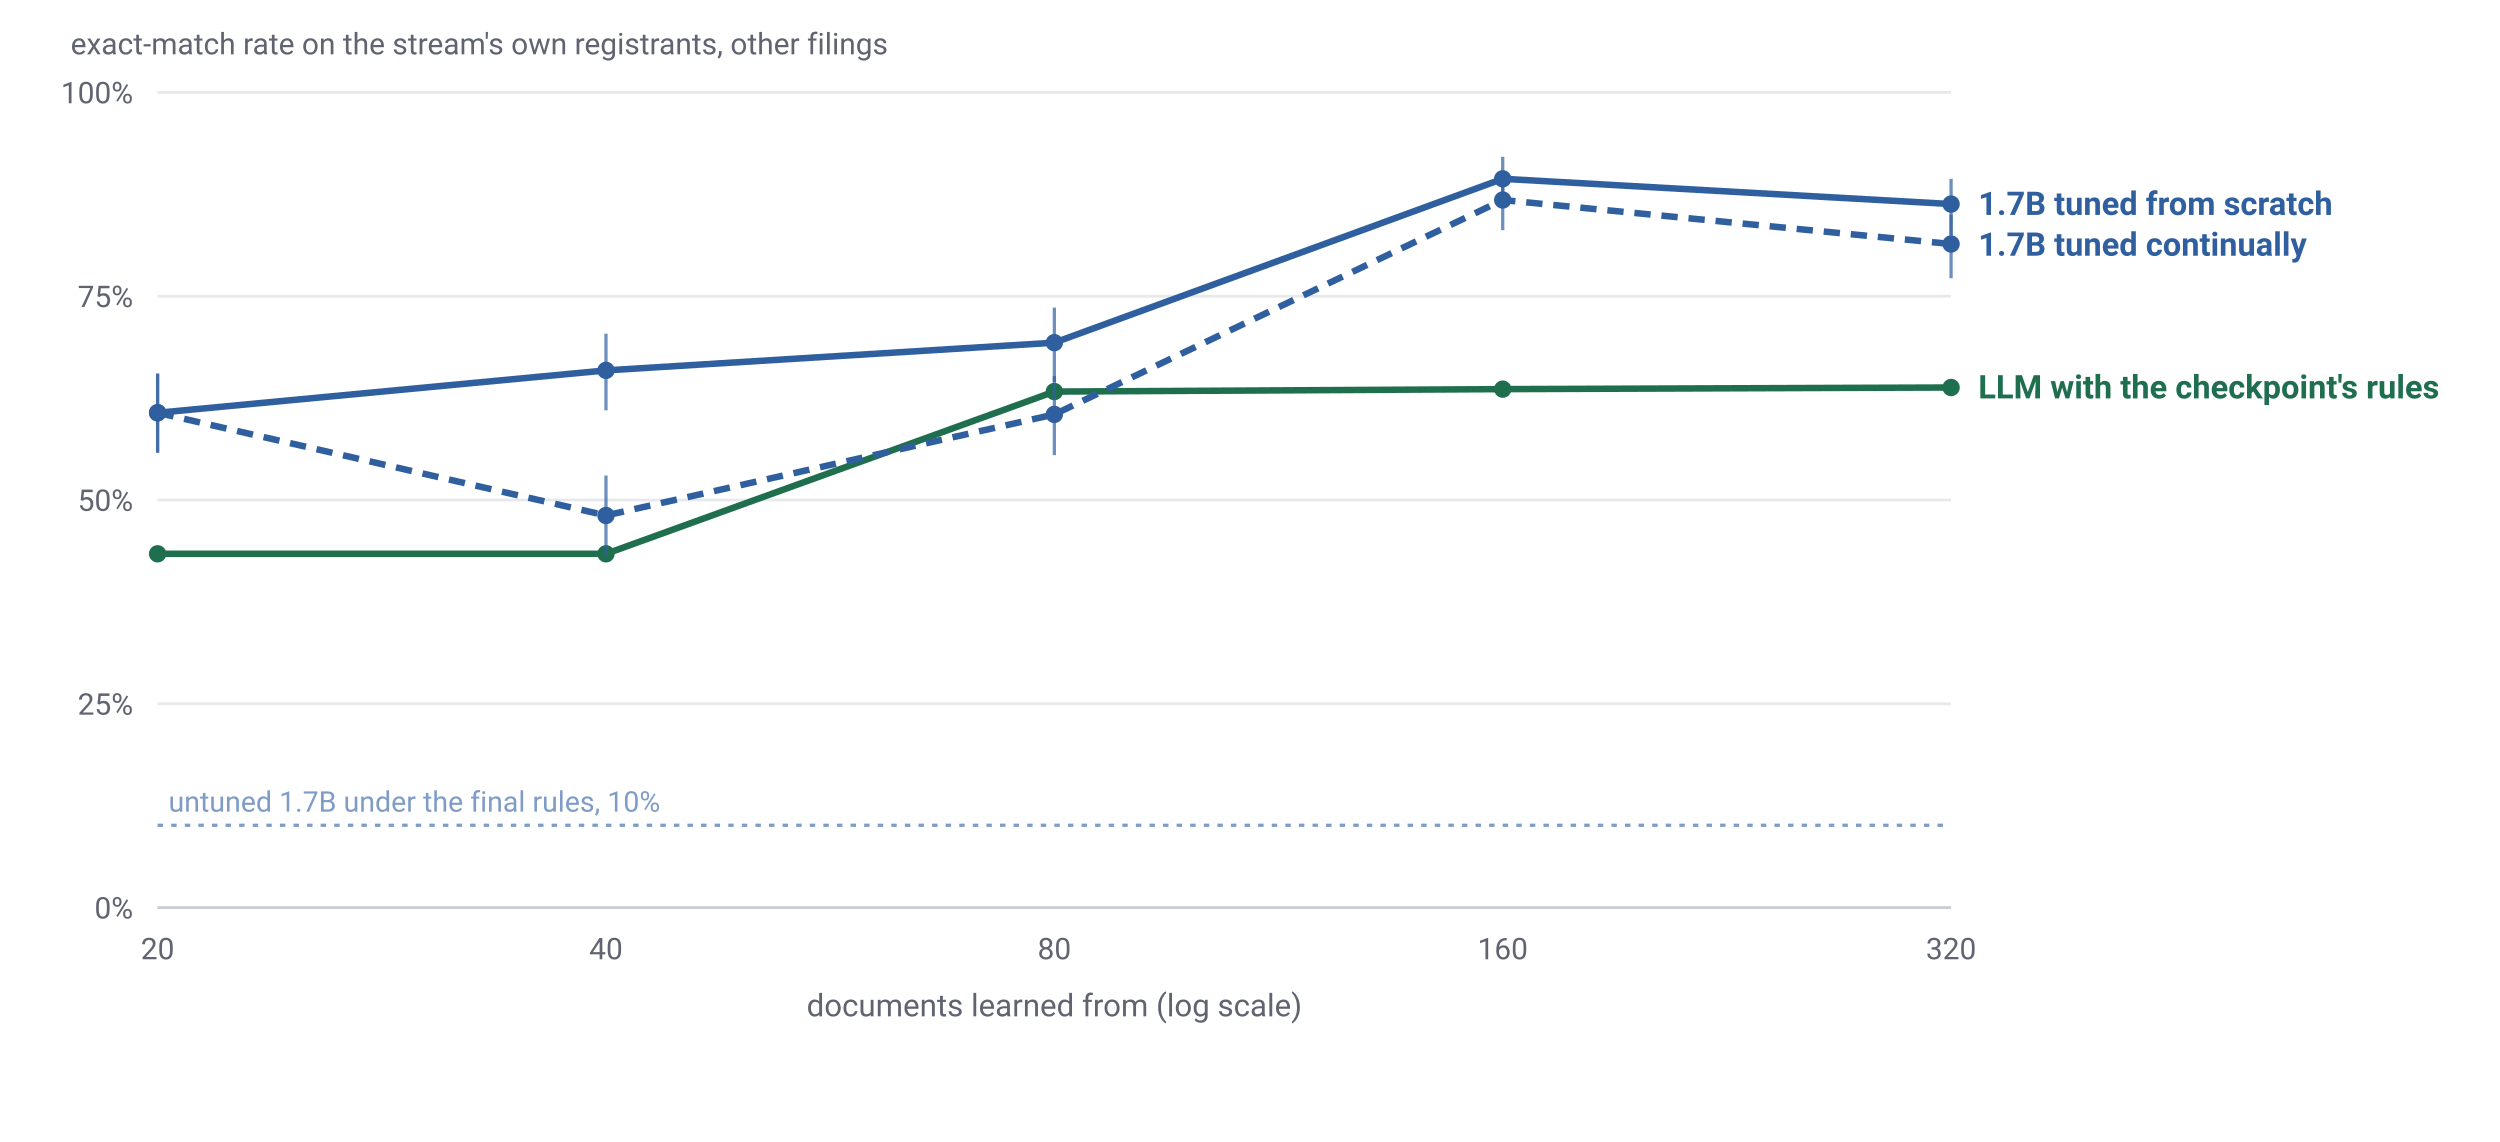
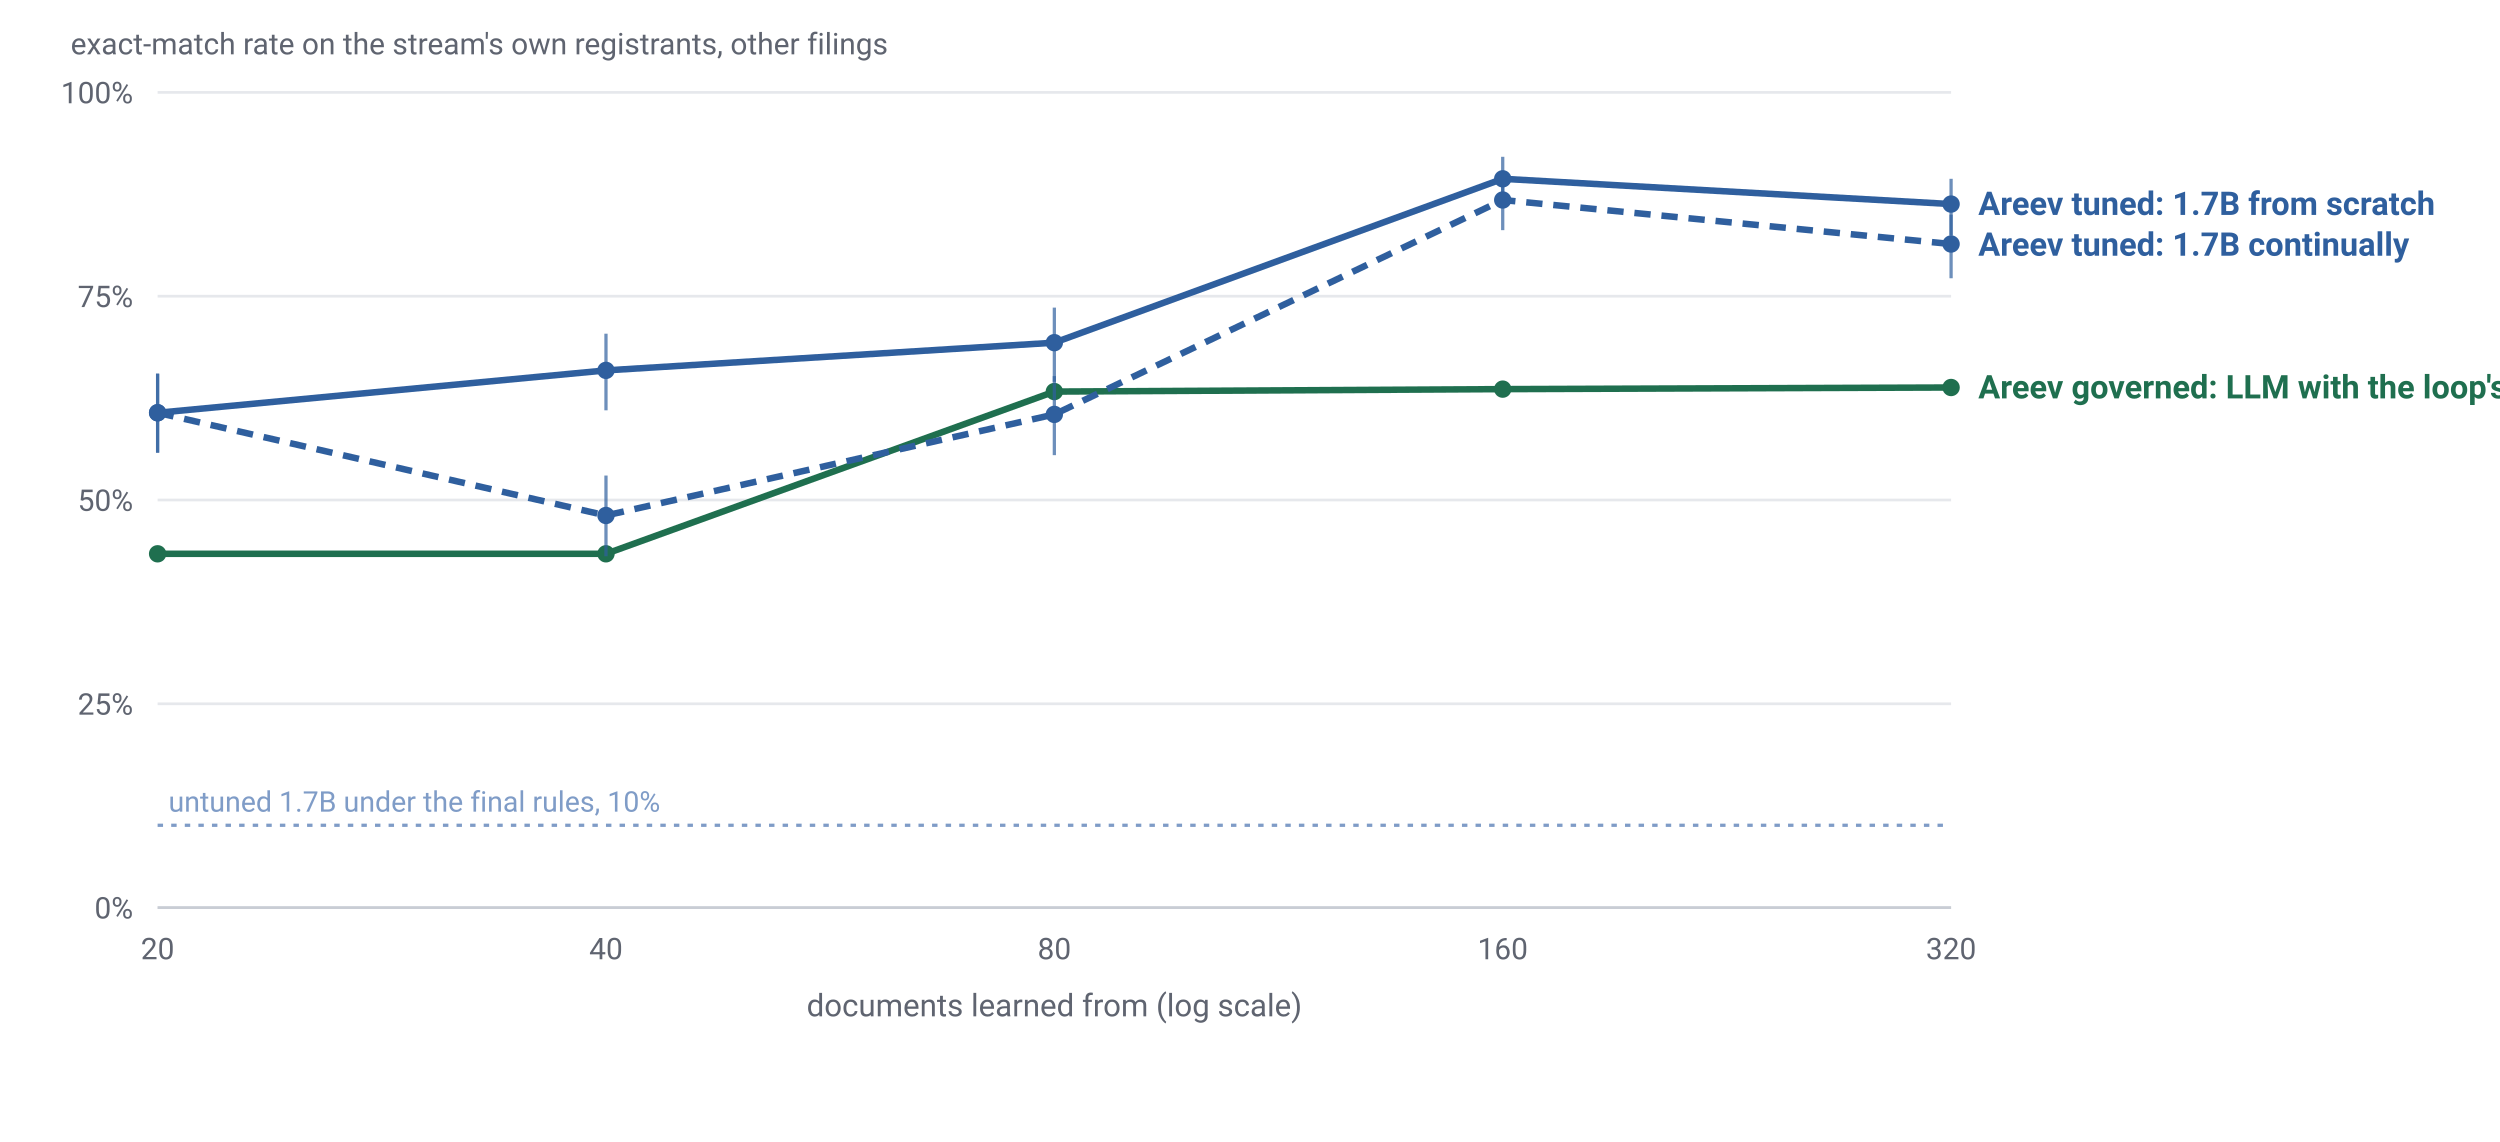
<svg xmlns="http://www.w3.org/2000/svg" viewBox="0 0 920 420" width="920" height="420" font-family="ui-sans-serif,-apple-system,Segoe UI,Roboto,sans-serif">
  <line x1="58" y1="334.0" x2="718" y2="334.0" stroke="#e6e8ec" />
  <text x="49" y="338.0" text-anchor="end" font-size="11" fill="#5f6470">0%</text>
  <line x1="58" y1="259.0" x2="718" y2="259.0" stroke="#e6e8ec" />
  <text x="49" y="263.0" text-anchor="end" font-size="11" fill="#5f6470">25%</text>
  <line x1="58" y1="184.0" x2="718" y2="184.0" stroke="#e6e8ec" />
  <text x="49" y="188.0" text-anchor="end" font-size="11" fill="#5f6470">50%</text>
  <line x1="58" y1="109.0" x2="718" y2="109.0" stroke="#e6e8ec" />
  <text x="49" y="113.0" text-anchor="end" font-size="11" fill="#5f6470">75%</text>
  <line x1="58" y1="34.0" x2="718" y2="34.0" stroke="#e6e8ec" />
  <text x="49" y="38.0" text-anchor="end" font-size="11" fill="#5f6470">100%</text>
  <text x="58.0" y="353" text-anchor="middle" font-size="11" fill="#5f6470">20</text>
  <text x="223.0" y="353" text-anchor="middle" font-size="11" fill="#5f6470">40</text>
  <text x="388.0" y="353" text-anchor="middle" font-size="11" fill="#5f6470">80</text>
  <text x="553.0" y="353" text-anchor="middle" font-size="11" fill="#5f6470">160</text>
  <text x="718.0" y="353" text-anchor="middle" font-size="11" fill="#5f6470">320</text>
  <text x="26" y="20" font-size="11" fill="#5f6470">exact-match rate on the stream's own registrants, other filings</text>
  <text x="388" y="374" text-anchor="middle" font-size="11.5" fill="#5f6470">documents learned from (log scale)</text>
  <line x1="58" y1="303.7" x2="718" y2="303.7" stroke="#7f9cc7" stroke-width="1.2" stroke-dasharray="2 3" />
  <text x="62" y="298.7" font-size="10.5" fill="#7f9cc7">untuned 1.7B under the final rules, 10%</text>
  <path d="M58.0 203.8 L223.0 203.8 L388.0 144.1 L553.0 143.2 L718.0 142.6" fill="none" stroke="#1f6f4f" stroke-width="2.4" stroke-linejoin="round" />
  <circle cx="58.0" cy="203.8" r="3.2" fill="#1f6f4f" />
  <circle cx="223.0" cy="203.8" r="3.2" fill="#1f6f4f" />
  <circle cx="388.0" cy="144.1" r="3.2" fill="#1f6f4f" />
  <circle cx="553.0" cy="143.2" r="3.2" fill="#1f6f4f" />
  <circle cx="718.0" cy="142.6" r="3.2" fill="#1f6f4f" />
  <path d="M58.0 151.9 L223.0 136.3 L388.0 126.1 L553.0 65.8 L718.0 75.1" fill="none" stroke="#2f5f9e" stroke-width="2.4" stroke-linejoin="round" />
  <line x1="58.0" y1="166.6" x2="58.0" y2="137.5" stroke="#2f5f9e" stroke-width="1.2" opacity="0.7" />
  <circle cx="58.0" cy="151.9" r="3.2" fill="#2f5f9e" />
  <line x1="223.0" y1="151.0" x2="223.0" y2="122.8" stroke="#2f5f9e" stroke-width="1.2" opacity="0.7" />
  <circle cx="223.0" cy="136.3" r="3.2" fill="#2f5f9e" />
  <line x1="388.0" y1="140.5" x2="388.0" y2="113.2" stroke="#2f5f9e" stroke-width="1.2" opacity="0.7" />
  <circle cx="388.0" cy="126.1" r="3.2" fill="#2f5f9e" />
  <line x1="553.0" y1="76.3" x2="553.0" y2="57.7" stroke="#2f5f9e" stroke-width="1.2" opacity="0.7" />
  <circle cx="553.0" cy="65.8" r="3.2" fill="#2f5f9e" />
  <line x1="718.0" y1="86.5" x2="718.0" y2="65.8" stroke="#2f5f9e" stroke-width="1.2" opacity="0.7" />
  <circle cx="718.0" cy="75.1" r="3.2" fill="#2f5f9e" />
  <path d="M58.0 151.9 L223.0 189.7 L388.0 152.5 L553.0 73.6 L718.0 89.8" fill="none" stroke="#2f5f9e" stroke-width="2.4" stroke-linejoin="round" stroke-dasharray="6 4" />
  <line x1="58.0" y1="166.6" x2="58.0" y2="137.5" stroke="#2f5f9e" stroke-width="1.2" opacity="0.7" />
  <circle cx="58.0" cy="151.9" r="3.2" fill="#2f5f9e" />
  <line x1="223.0" y1="204.7" x2="223.0" y2="175.0" stroke="#2f5f9e" stroke-width="1.2" opacity="0.7" />
  <circle cx="223.0" cy="189.7" r="3.2" fill="#2f5f9e" />
  <line x1="388.0" y1="167.5" x2="388.0" y2="138.4" stroke="#2f5f9e" stroke-width="1.2" opacity="0.7" />
  <circle cx="388.0" cy="152.5" r="3.2" fill="#2f5f9e" />
  <line x1="553.0" y1="84.7" x2="553.0" y2="64.6" stroke="#2f5f9e" stroke-width="1.2" opacity="0.7" />
  <circle cx="553.0" cy="73.6" r="3.2" fill="#2f5f9e" />
  <line x1="718.0" y1="102.4" x2="718.0" y2="79.0" stroke="#2f5f9e" stroke-width="1.2" opacity="0.7" />
  <circle cx="718.0" cy="89.8" r="3.2" fill="#2f5f9e" />
-   <text x="728.0" y="79.1" font-size="12" font-weight="600" fill="#2f5f9e">1.7B tuned from scratch</text>
-   <text x="728.0" y="94.1" font-size="12" font-weight="600" fill="#2f5f9e">1.7B tuned continually</text>
-   <text x="728.0" y="146.6" font-size="12" font-weight="600" fill="#1f6f4f">LLM with the checkpoint's rules</text>
+   <text x="728.0" y="79.1" font-size="12" font-weight="600" fill="#2f5f9e">Areev tuned: 1.7B from scratch</text>
+   <text x="728.0" y="94.1" font-size="12" font-weight="600" fill="#2f5f9e">Areev tuned: 1.7B continually</text>
+   <text x="728.0" y="146.6" font-size="12" font-weight="600" fill="#1f6f4f">Areev governed: LLM with the loop's rules</text>
  <line x1="58" y1="334.0" x2="718" y2="334.0" stroke="#c9cdd4" />
</svg>
